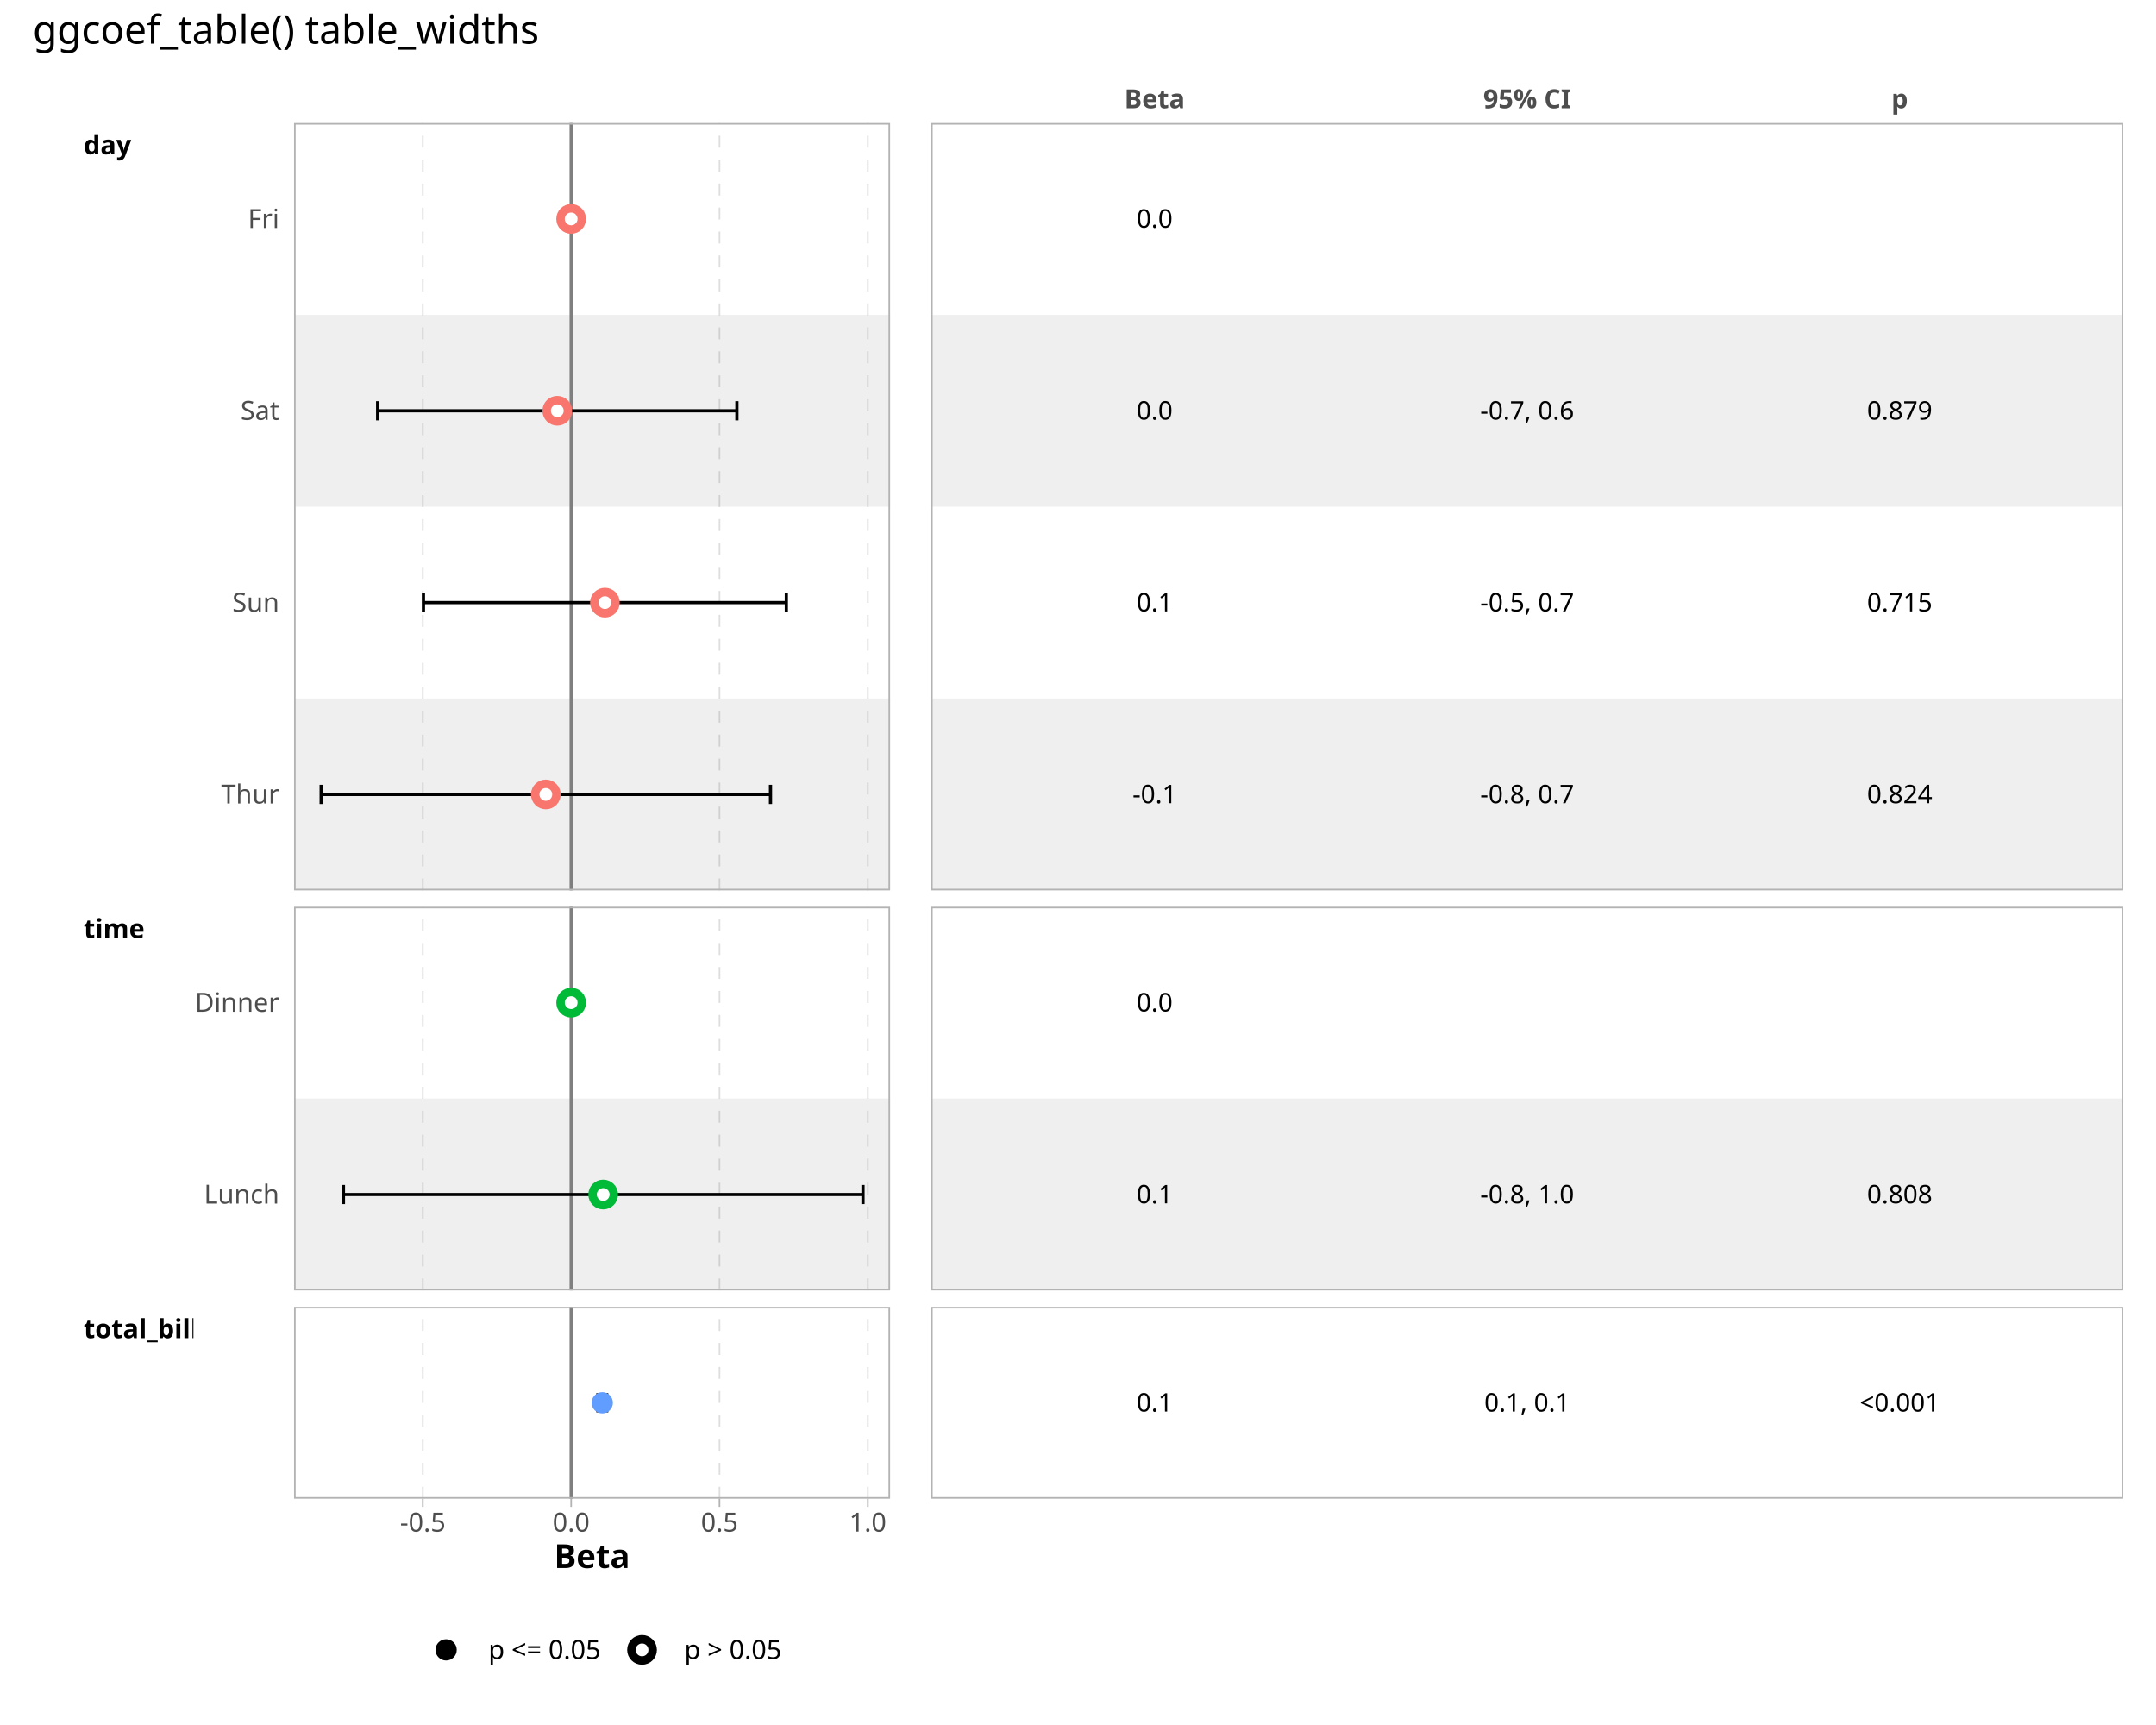
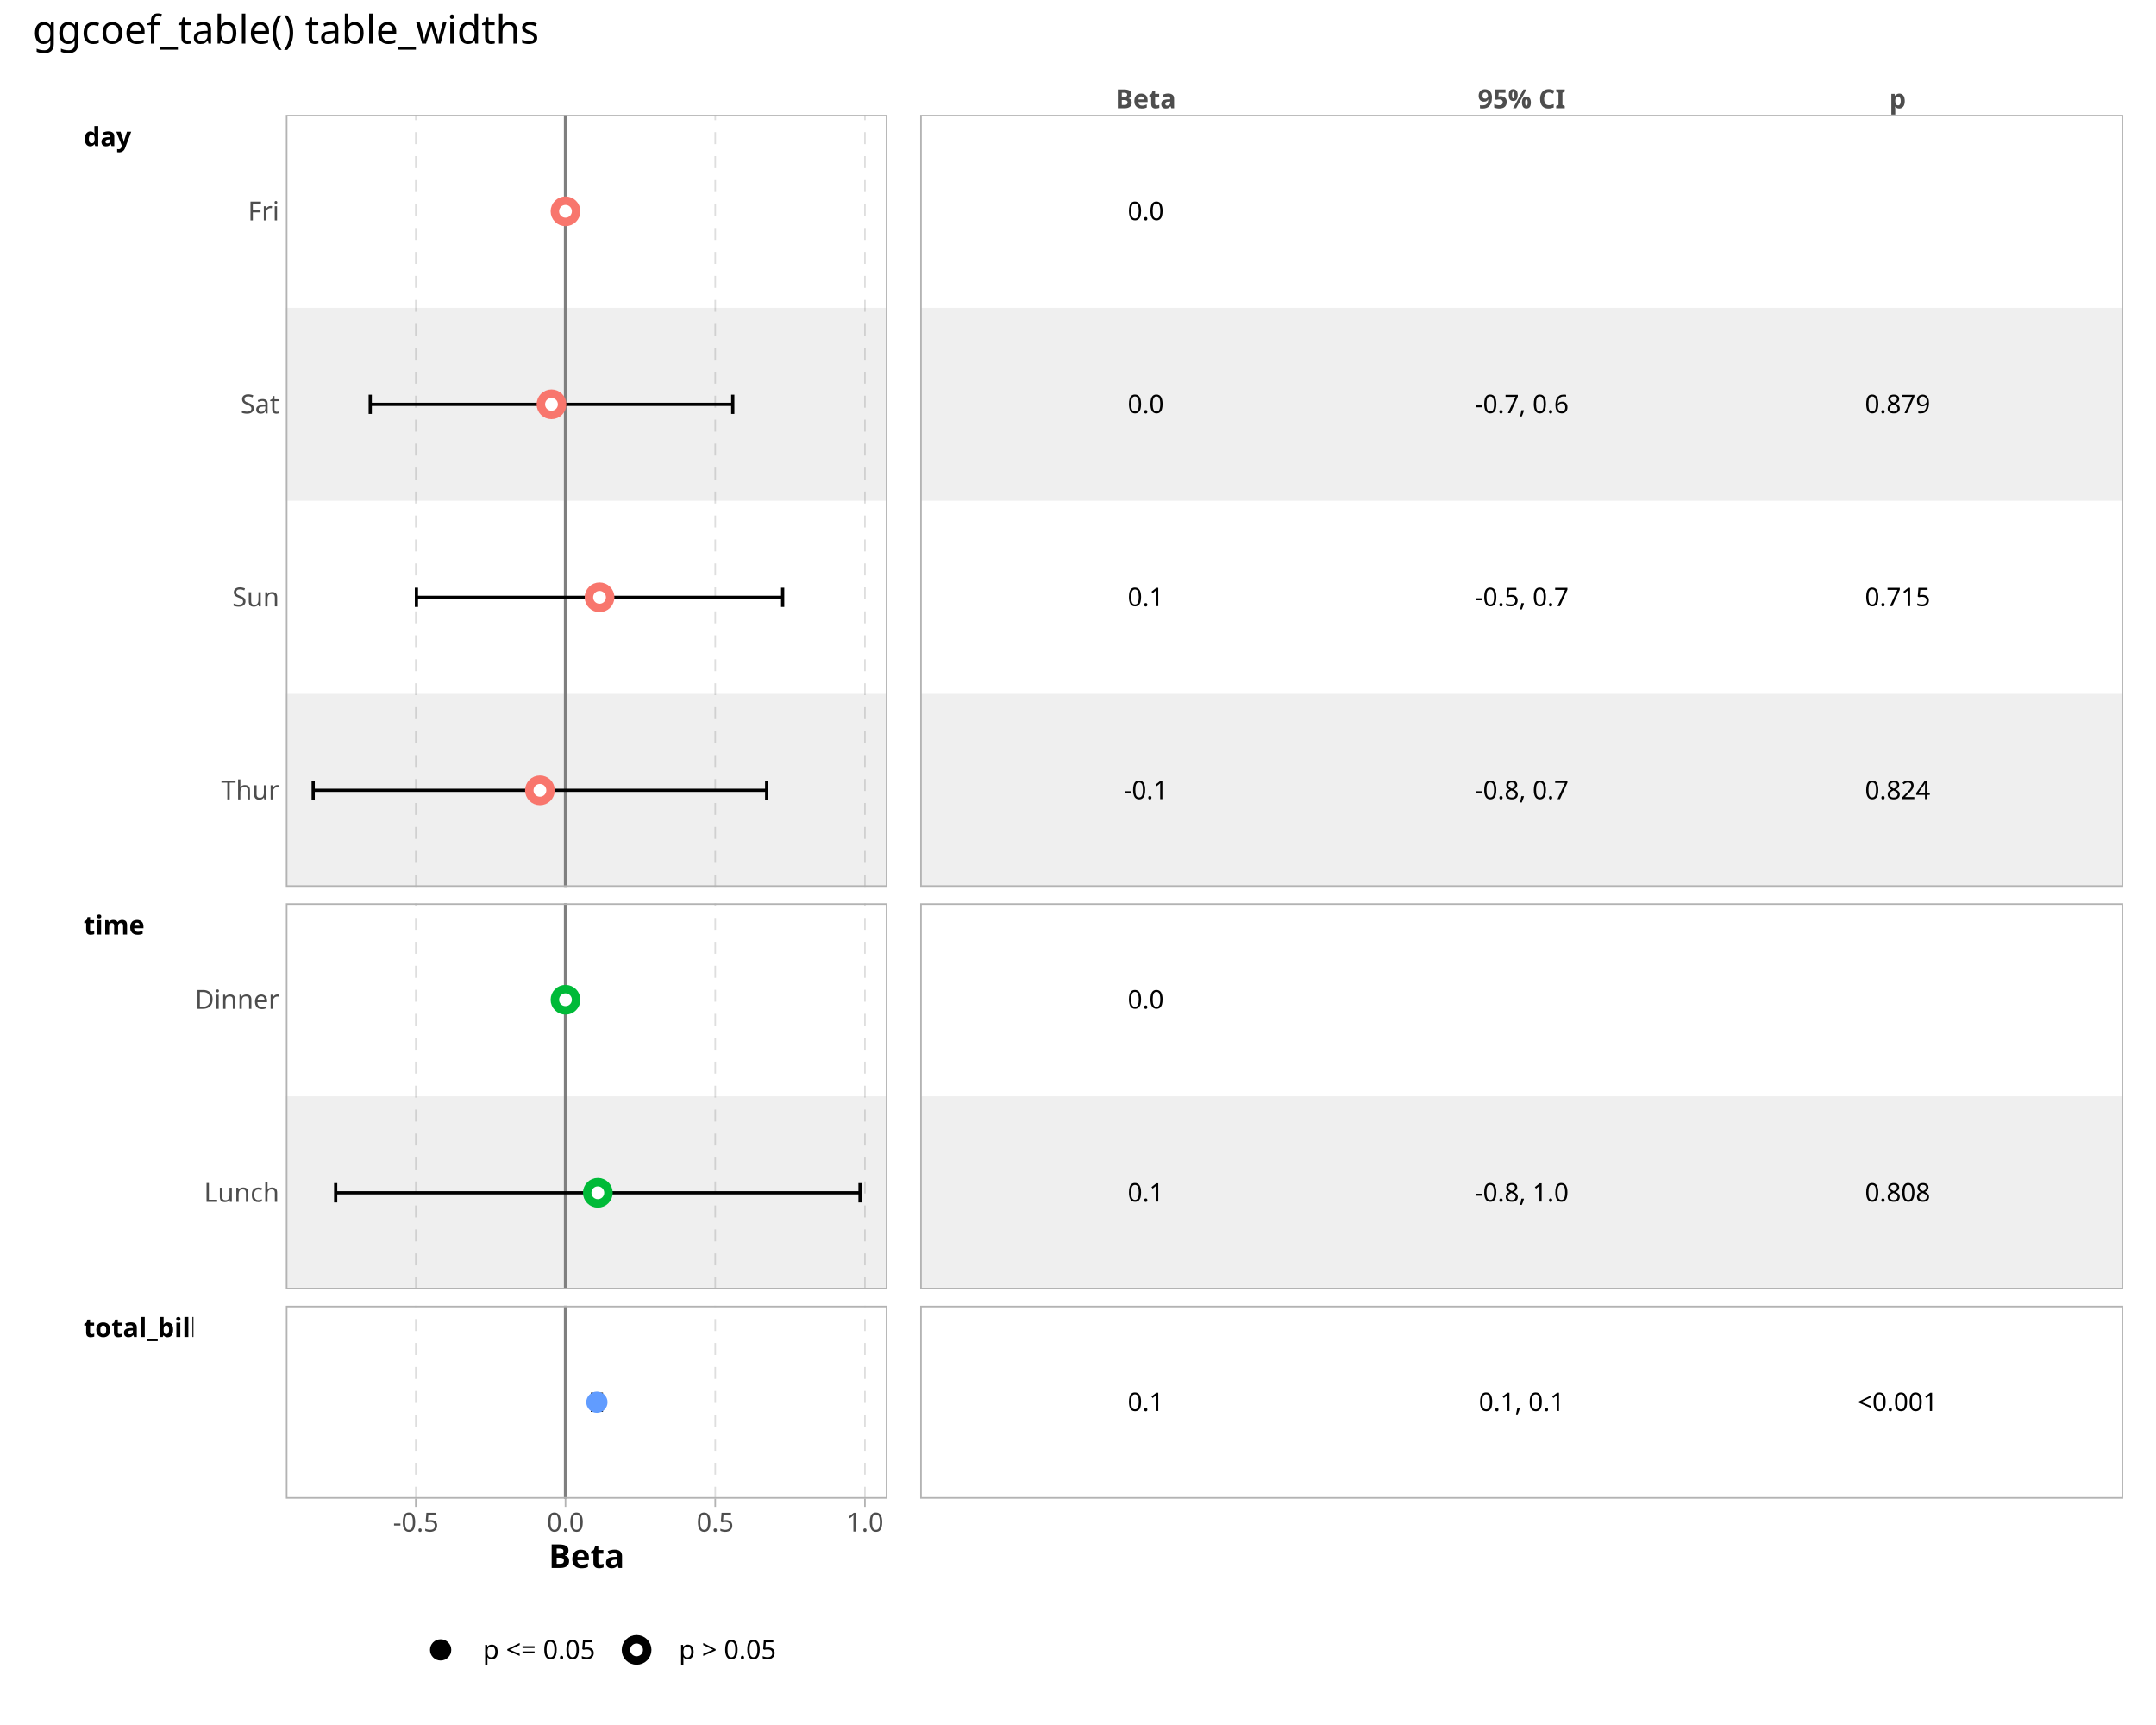
<svg xmlns="http://www.w3.org/2000/svg" class="svglite" data-engine-version="2.0" width="720.00pt" height="576.00pt" viewBox="0 0 720.00 576.00">
  <defs>
    <style type="text/css">
    .svglite line, .svglite polyline, .svglite polygon, .svglite path, .svglite rect, .svglite circle {
      fill: none;
      stroke: #000000;
      stroke-linecap: round;
      stroke-linejoin: round;
      stroke-miterlimit: 10.00;
    }
  </style>
  </defs>
  <rect width="100%" height="100%" style="stroke: none; fill: #FFFFFF;" />
  <defs>
    <clipPath id="cpMC4wMHw3MjAuMDB8MC4wMHw1NzYuMDA=">
      <rect x="0.00" y="0.00" width="720.00" height="576.00" />
    </clipPath>
  </defs>
  <g clip-path="url(#cpMC4wMHw3MjAuMDB8MC4wMHw1NzYuMDA=)">
    <rect x="0" y="0.00" width="720.00" height="576.00" style="stroke-width: 1.07; stroke: #FFFFFF; fill: #FFFFFF;" />
  </g>
  <defs>
-     <clipPath id="cpOTguMjB8NzA5LjA0fDQxLjA4fDUwMC40NA==">
-       <rect x="98.20" y="41.08" width="610.84" height="459.36" />
-     </clipPath>
-   </defs>
-   <g clip-path="url(#cpOTguMjB8NzA5LjA0fDQxLjA4fDUwMC40NA==)">
- </g>
-   <g clip-path="url(#cpMC4wMHw3MjAuMDB8MC4wMHw1NzYuMDA=)">
- </g>
-   <defs>
-     <clipPath id="cpNS40OHwzMDIuNzN8MjIuNzh8NTcwLjUy">
-       <rect x="5.48" y="22.78" width="297.25" height="547.74" />
-     </clipPath>
-   </defs>
-   <g clip-path="url(#cpNS40OHwzMDIuNzN8MjIuNzh8NTcwLjUy)">
-     <rect x="5.48" y="22.78" width="297.25" height="547.74" style="stroke-width: 1.07; stroke: #FFFFFF; fill: #FFFFFF;" />
-   </g>
-   <g clip-path="url(#cpMC4wMHw3MjAuMDB8MC4wMHw1NzYuMDA=)">
- </g>
-   <defs>
-     <clipPath id="cpMzAyLjczfDcxNC41MnwyMi43OHw1NzAuNTI=">
-       <rect x="302.73" y="22.78" width="411.80" height="547.74" />
-     </clipPath>
-   </defs>
-   <g clip-path="url(#cpMzAyLjczfDcxNC41MnwyMi43OHw1NzAuNTI=)">
-     <rect x="302.73" y="22.78" width="411.80" height="547.74" style="stroke-width: 1.07; stroke: #FFFFFF; fill: #FFFFFF;" />
-   </g>
-   <g clip-path="url(#cpMC4wMHw3MjAuMDB8MC4wMHw1NzYuMDA=)">
- </g>
-   <defs>
-     <clipPath id="cpOTguMjB8Mjk3LjI1fDQxLjA4fDI5Ny4zMQ==">
-       <rect x="98.20" y="41.08" width="199.05" height="256.23" />
-     </clipPath>
-   </defs>
-   <g clip-path="url(#cpOTguMjB8Mjk3LjI1fDQxLjA4fDI5Ny4zMQ==)">
-     <rect x="98.20" y="41.08" width="199.05" height="256.23" style="stroke-width: 1.07; stroke: none; fill: #FFFFFF;" />
-     <polyline points="141.20,297.31 141.20,41.08 " style="stroke-width: 0.53; stroke: #DEDEDE; stroke-dasharray: 4.00,4.00; stroke-linecap: butt;" />
-     <polyline points="190.74,297.31 190.74,41.08 " style="stroke-width: 0.53; stroke: #DEDEDE; stroke-dasharray: 4.00,4.00; stroke-linecap: butt;" />
-     <polyline points="240.28,297.31 240.28,41.08 " style="stroke-width: 0.53; stroke: #DEDEDE; stroke-dasharray: 4.00,4.00; stroke-linecap: butt;" />
-     <polyline points="289.82,297.31 289.82,41.08 " style="stroke-width: 0.53; stroke: #DEDEDE; stroke-dasharray: 4.00,4.00; stroke-linecap: butt;" />
-     <rect x="98.20" y="233.25" width="199.05" height="64.06" style="stroke-width: 1.07; stroke: none; stroke-linecap: butt; stroke-linejoin: miter; fill: #111111; fill-opacity: 0.067;" />
-     <rect x="98.20" y="169.19" width="199.05" height="64.06" style="stroke-width: 1.07; stroke: none; stroke-linecap: butt; stroke-linejoin: miter;" />
-     <rect x="98.20" y="105.13" width="199.05" height="64.06" style="stroke-width: 1.07; stroke: none; stroke-linecap: butt; stroke-linejoin: miter; fill: #111111; fill-opacity: 0.067;" />
-     <rect x="98.20" y="41.08" width="199.05" height="64.06" style="stroke-width: 1.07; stroke: none; stroke-linecap: butt; stroke-linejoin: miter;" />
-     <line x1="190.74" y1="297.31" x2="190.74" y2="41.08" style="stroke-width: 1.07; stroke: #7F7F7F; stroke-linecap: butt;" />
-     <polyline points="246.09,140.37 246.09,133.96 " style="stroke-width: 1.07; stroke-linecap: butt;" />
-     <polyline points="246.09,137.16 126.12,137.16 " style="stroke-width: 1.07; stroke-linecap: butt;" />
-     <polyline points="126.12,140.37 126.12,133.96 " style="stroke-width: 1.07; stroke-linecap: butt;" />
-     <polyline points="262.60,204.42 262.60,198.02 " style="stroke-width: 1.07; stroke-linecap: butt;" />
-     <polyline points="262.60,201.22 141.41,201.22 " style="stroke-width: 1.07; stroke-linecap: butt;" />
-     <polyline points="141.41,204.42 141.41,198.02 " style="stroke-width: 1.07; stroke-linecap: butt;" />
-     <polyline points="257.31,268.48 257.31,262.07 " style="stroke-width: 1.07; stroke-linecap: butt;" />
-     <polyline points="257.31,265.28 107.25,265.28 " style="stroke-width: 1.07; stroke-linecap: butt;" />
-     <polyline points="107.25,268.48 107.25,262.07 " style="stroke-width: 1.07; stroke-linecap: butt;" />
-     <circle cx="190.74" cy="73.11" r="3.55" style="stroke-width: 2.83; stroke: #F8766D; fill: #FFFFFF;" />
-     <circle cx="186.11" cy="137.16" r="3.55" style="stroke-width: 2.83; stroke: #F8766D; fill: #FFFFFF;" />
-     <circle cx="202.01" cy="201.22" r="3.55" style="stroke-width: 2.83; stroke: #F8766D; fill: #FFFFFF;" />
-     <circle cx="182.28" cy="265.28" r="3.55" style="stroke-width: 2.83; stroke: #F8766D; fill: #FFFFFF;" />
-     <rect x="98.20" y="41.08" width="199.05" height="256.23" style="stroke-width: 1.07; stroke: #B3B3B3;" />
-   </g>
-   <g clip-path="url(#cpMC4wMHw3MjAuMDB8MC4wMHw1NzYuMDA=)">
- </g>
-   <defs>
-     <clipPath id="cpOTguMjB8Mjk3LjI1fDMwMi43OHw0MzAuOTA=">
-       <rect x="98.20" y="302.78" width="199.05" height="128.11" />
-     </clipPath>
-   </defs>
-   <g clip-path="url(#cpOTguMjB8Mjk3LjI1fDMwMi43OHw0MzAuOTA=)">
-     <rect x="98.20" y="302.78" width="199.05" height="128.11" style="stroke-width: 1.07; stroke: none; fill: #FFFFFF;" />
-     <polyline points="141.20,430.90 141.20,302.78 " style="stroke-width: 0.53; stroke: #DEDEDE; stroke-dasharray: 4.00,4.00; stroke-linecap: butt;" />
-     <polyline points="190.74,430.90 190.74,302.78 " style="stroke-width: 0.53; stroke: #DEDEDE; stroke-dasharray: 4.00,4.00; stroke-linecap: butt;" />
-     <polyline points="240.28,430.90 240.28,302.78 " style="stroke-width: 0.53; stroke: #DEDEDE; stroke-dasharray: 4.00,4.00; stroke-linecap: butt;" />
-     <polyline points="289.82,430.90 289.82,302.78 " style="stroke-width: 0.53; stroke: #DEDEDE; stroke-dasharray: 4.00,4.00; stroke-linecap: butt;" />
-     <rect x="98.20" y="366.84" width="199.05" height="64.06" style="stroke-width: 1.07; stroke: none; stroke-linecap: butt; stroke-linejoin: miter; fill: #111111; fill-opacity: 0.067;" />
-     <rect x="98.20" y="302.78" width="199.05" height="64.06" style="stroke-width: 1.07; stroke: none; stroke-linecap: butt; stroke-linejoin: miter;" />
-     <line x1="190.74" y1="430.90" x2="190.74" y2="302.78" style="stroke-width: 1.07; stroke: #7F7F7F; stroke-linecap: butt;" />
-     <polyline points="288.20,402.07 288.20,395.67 " style="stroke-width: 1.07; stroke-linecap: butt;" />
-     <polyline points="288.20,398.87 114.69,398.87 " style="stroke-width: 1.07; stroke-linecap: butt;" />
-     <polyline points="114.69,402.07 114.69,395.67 " style="stroke-width: 1.07; stroke-linecap: butt;" />
-     <circle cx="190.74" cy="334.81" r="3.55" style="stroke-width: 2.83; stroke: #00BA38; fill: #FFFFFF;" />
-     <circle cx="201.44" cy="398.87" r="3.55" style="stroke-width: 2.83; stroke: #00BA38; fill: #FFFFFF;" />
-     <rect x="98.20" y="302.78" width="199.05" height="128.11" style="stroke-width: 1.07; stroke: #B3B3B3;" />
-   </g>
-   <g clip-path="url(#cpMC4wMHw3MjAuMDB8MC4wMHw1NzYuMDA=)">
- </g>
-   <defs>
-     <clipPath id="cpOTguMjB8Mjk3LjI1fDQzNi4zOHw1MDAuNDQ=">
-       <rect x="98.20" y="436.38" width="199.05" height="64.06" />
-     </clipPath>
-   </defs>
-   <g clip-path="url(#cpOTguMjB8Mjk3LjI1fDQzNi4zOHw1MDAuNDQ=)">
-     <rect x="98.20" y="436.38" width="199.05" height="64.06" style="stroke-width: 1.07; stroke: none; fill: #FFFFFF;" />
-     <polyline points="141.20,500.44 141.20,436.38 " style="stroke-width: 0.53; stroke: #DEDEDE; stroke-dasharray: 4.00,4.00; stroke-linecap: butt;" />
-     <polyline points="190.74,500.44 190.74,436.38 " style="stroke-width: 0.53; stroke: #DEDEDE; stroke-dasharray: 4.00,4.00; stroke-linecap: butt;" />
-     <polyline points="240.28,500.44 240.28,436.38 " style="stroke-width: 0.53; stroke: #DEDEDE; stroke-dasharray: 4.00,4.00; stroke-linecap: butt;" />
-     <polyline points="289.82,500.44 289.82,436.38 " style="stroke-width: 0.53; stroke: #DEDEDE; stroke-dasharray: 4.00,4.00; stroke-linecap: butt;" />
-     <rect x="98.20" y="436.38" width="199.05" height="64.06" style="stroke-width: 1.07; stroke: none; stroke-linecap: butt; stroke-linejoin: miter;" />
-     <line x1="190.74" y1="500.44" x2="190.74" y2="436.38" style="stroke-width: 1.07; stroke: #7F7F7F; stroke-linecap: butt;" />
-     <polyline points="202.61,471.61 202.61,465.20 " style="stroke-width: 1.07; stroke-linecap: butt;" />
-     <polyline points="202.61,468.41 199.65,468.41 " style="stroke-width: 1.07; stroke-linecap: butt;" />
-     <polyline points="199.65,471.61 199.65,465.20 " style="stroke-width: 1.07; stroke-linecap: butt;" />
-     <circle cx="201.13" cy="468.41" r="3.55" style="stroke-width: 2.83; stroke: none; fill: #619CFF;" />
-     <rect x="98.20" y="436.38" width="199.05" height="64.06" style="stroke-width: 1.07; stroke: #B3B3B3;" />
-   </g>
-   <g clip-path="url(#cpMC4wMHw3MjAuMDB8MC4wMHw1NzYuMDA=)">
- </g>
-   <defs>
-     <clipPath id="cpMjMuNTV8NjQuNjB8NDEuMDh8Mjk3LjMx">
-       <rect x="23.55" y="41.08" width="41.05" height="256.23" />
-     </clipPath>
-   </defs>
-   <g clip-path="url(#cpMjMuNTV8NjQuNjB8NDEuMDh8Mjk3LjMx)">
-     <text x="27.94" y="51.52" style="font-size: 8.80px; font-weight: bold; font-family: sans;" textLength="14.19px" lengthAdjust="spacingAndGlyphs">day</text>
-   </g>
-   <g clip-path="url(#cpMC4wMHw3MjAuMDB8MC4wMHw1NzYuMDA=)">
- </g>
-   <defs>
-     <clipPath id="cpMjMuNTV8NjQuNjB8MzAyLjc4fDQzMC45MA==">
-       <rect x="23.55" y="302.78" width="41.05" height="128.11" />
-     </clipPath>
-   </defs>
-   <g clip-path="url(#cpMjMuNTV8NjQuNjB8MzAyLjc4fDQzMC45MA==)">
-     <text x="27.94" y="313.22" style="font-size: 8.80px; font-weight: bold; font-family: sans;" textLength="16.63px" lengthAdjust="spacingAndGlyphs">time</text>
-   </g>
-   <g clip-path="url(#cpMC4wMHw3MjAuMDB8MC4wMHw1NzYuMDA=)">
- </g>
-   <defs>
-     <clipPath id="cpMjMuNTV8NjQuNjB8NDM2LjM4fDUwMC40NA==">
-       <rect x="23.55" y="436.38" width="41.05" height="64.06" />
-     </clipPath>
-   </defs>
-   <g clip-path="url(#cpMjMuNTV8NjQuNjB8NDM2LjM4fDUwMC40NA==)">
-     <text x="27.94" y="446.82" style="font-size: 8.80px; font-weight: bold; font-family: sans;" textLength="32.28px" lengthAdjust="spacingAndGlyphs">total_bill</text>
-   </g>
-   <g clip-path="url(#cpMC4wMHw3MjAuMDB8MC4wMHw1NzYuMDA=)">
-     <polyline points="141.20,503.17 141.20,500.44 " style="stroke-width: 0.53; stroke: #B3B3B3; stroke-linecap: butt;" />
-     <polyline points="190.74,503.17 190.74,500.44 " style="stroke-width: 0.53; stroke: #B3B3B3; stroke-linecap: butt;" />
-     <polyline points="240.28,503.17 240.28,500.44 " style="stroke-width: 0.53; stroke: #B3B3B3; stroke-linecap: butt;" />
-     <polyline points="289.82,503.17 289.82,500.44 " style="stroke-width: 0.53; stroke: #B3B3B3; stroke-linecap: butt;" />
-     <text x="141.20" y="511.42" text-anchor="middle" style="font-size: 8.80px; fill: #4D4D4D; font-family: sans;" textLength="15.16px" lengthAdjust="spacingAndGlyphs">-0.5</text>
-     <text x="190.74" y="511.42" text-anchor="middle" style="font-size: 8.80px; fill: #4D4D4D; font-family: sans;" textLength="12.23px" lengthAdjust="spacingAndGlyphs">0.0</text>
-     <text x="240.28" y="511.42" text-anchor="middle" style="font-size: 8.80px; fill: #4D4D4D; font-family: sans;" textLength="12.23px" lengthAdjust="spacingAndGlyphs">0.5</text>
-     <text x="289.82" y="511.42" text-anchor="middle" style="font-size: 8.80px; fill: #4D4D4D; font-family: sans;" textLength="12.23px" lengthAdjust="spacingAndGlyphs">1.0</text>
-     <text x="93.27" y="268.30" text-anchor="end" style="font-size: 8.80px; fill: #4D4D4D; font-family: sans;" textLength="18.09px" lengthAdjust="spacingAndGlyphs">Thur</text>
-     <text x="93.27" y="204.25" text-anchor="end" style="font-size: 8.80px; fill: #4D4D4D; font-family: sans;" textLength="15.66px" lengthAdjust="spacingAndGlyphs">Sun</text>
-     <text x="93.27" y="140.19" text-anchor="end" style="font-size: 8.80px; fill: #4D4D4D; font-family: sans;" textLength="13.21px" lengthAdjust="spacingAndGlyphs">Sat</text>
-     <text x="93.27" y="76.13" text-anchor="end" style="font-size: 8.80px; fill: #4D4D4D; font-family: sans;" textLength="10.26px" lengthAdjust="spacingAndGlyphs">Fri</text>
-     <text x="93.27" y="401.90" text-anchor="end" style="font-size: 8.80px; fill: #4D4D4D; font-family: sans;" textLength="23.98px" lengthAdjust="spacingAndGlyphs">Lunch</text>
-     <text x="93.27" y="337.84" text-anchor="end" style="font-size: 8.80px; fill: #4D4D4D; font-family: sans;" textLength="25.92px" lengthAdjust="spacingAndGlyphs">Dinner</text>
-     <text x="197.72" y="523.56" text-anchor="middle" style="font-size: 11.00px; font-weight: bold; font-family: sans;" textLength="22.63px" lengthAdjust="spacingAndGlyphs">Beta</text>
-     <rect x="129.38" y="536.80" width="136.69" height="28.24" style="stroke-width: 1.07; stroke: none; fill: #FFFFFF;" />
-     <rect x="140.34" y="542.28" width="17.28" height="17.28" style="stroke-width: 1.07; stroke: none; fill: #FFFFFF;" />
-     <circle cx="148.98" cy="550.92" r="3.55" style="stroke-width: 2.83; stroke: none; fill: #000000;" />
-     <rect x="205.77" y="542.28" width="17.28" height="17.28" style="stroke-width: 1.07; stroke: none; fill: #FFFFFF;" />
-     <circle cx="214.41" cy="550.92" r="3.55" style="stroke-width: 2.83; fill: #FFFFFF;" />
-     <text x="163.10" y="553.95" style="font-size: 8.80px; font-family: sans;" textLength="37.20px" lengthAdjust="spacingAndGlyphs">p &lt;= 0.05</text>
-     <text x="228.53" y="553.95" style="font-size: 8.80px; font-family: sans;" textLength="32.05px" lengthAdjust="spacingAndGlyphs">p &gt; 0.05</text>
-   </g>
-   <defs>
-     <clipPath id="cpMzEwLjk0fDcwOS4wNHw0MS4wOHwyOTcuMzE=">
-       <rect x="310.94" y="41.08" width="398.10" height="256.23" />
-     </clipPath>
-   </defs>
-   <g clip-path="url(#cpMzEwLjk0fDcwOS4wNHw0MS4wOHwyOTcuMzE=)">
-     <rect x="310.94" y="41.08" width="398.10" height="256.23" style="stroke-width: 1.07; stroke: none; fill: #FFFFFF;" />
-     <text x="385.59" y="76.04" text-anchor="middle" style="font-size: 8.54px; font-family: sans;" textLength="11.87px" lengthAdjust="spacingAndGlyphs">0.0</text>
-     <text x="509.99" y="76.04" text-anchor="middle" style="font-size: 8.54px; font-family: sans;" textLength="2.37px" lengthAdjust="spacingAndGlyphs"> </text>
-     <text x="385.59" y="140.10" text-anchor="middle" style="font-size: 8.54px; font-family: sans;" textLength="11.87px" lengthAdjust="spacingAndGlyphs">0.0</text>
-     <text x="509.99" y="140.10" text-anchor="middle" style="font-size: 8.54px; font-family: sans;" textLength="31.32px" lengthAdjust="spacingAndGlyphs">-0.7, 0.6</text>
-     <text x="634.40" y="140.10" text-anchor="middle" style="font-size: 8.54px; font-family: sans;" textLength="21.36px" lengthAdjust="spacingAndGlyphs">0.879</text>
-     <text x="385.59" y="204.16" text-anchor="middle" style="font-size: 8.54px; font-family: sans;" textLength="11.87px" lengthAdjust="spacingAndGlyphs">0.1</text>
-     <text x="509.99" y="204.16" text-anchor="middle" style="font-size: 8.54px; font-family: sans;" textLength="31.32px" lengthAdjust="spacingAndGlyphs">-0.5, 0.7</text>
-     <text x="634.40" y="204.16" text-anchor="middle" style="font-size: 8.54px; font-family: sans;" textLength="21.36px" lengthAdjust="spacingAndGlyphs">0.715</text>
-     <text x="385.59" y="268.21" text-anchor="middle" style="font-size: 8.54px; font-family: sans;" textLength="14.71px" lengthAdjust="spacingAndGlyphs">-0.1</text>
-     <text x="509.99" y="268.21" text-anchor="middle" style="font-size: 8.54px; font-family: sans;" textLength="31.32px" lengthAdjust="spacingAndGlyphs">-0.8, 0.7</text>
-     <text x="634.40" y="268.21" text-anchor="middle" style="font-size: 8.54px; font-family: sans;" textLength="21.36px" lengthAdjust="spacingAndGlyphs">0.824</text>
-     <rect x="310.94" y="233.25" width="398.10" height="64.06" style="stroke-width: 1.07; stroke: none; stroke-linecap: butt; stroke-linejoin: miter; fill: #111111; fill-opacity: 0.067;" />
-     <rect x="310.94" y="169.19" width="398.10" height="64.06" style="stroke-width: 1.07; stroke: none; stroke-linecap: butt; stroke-linejoin: miter;" />
-     <rect x="310.94" y="105.13" width="398.10" height="64.06" style="stroke-width: 1.07; stroke: none; stroke-linecap: butt; stroke-linejoin: miter; fill: #111111; fill-opacity: 0.067;" />
-     <rect x="310.94" y="41.08" width="398.10" height="64.06" style="stroke-width: 1.07; stroke: none; stroke-linecap: butt; stroke-linejoin: miter;" />
-     <rect x="310.94" y="41.08" width="398.10" height="256.23" style="stroke-width: 1.07; stroke: #B3B3B3;" />
-   </g>
-   <g clip-path="url(#cpMC4wMHw3MjAuMDB8MC4wMHw1NzYuMDA=)">
- </g>
-   <defs>
-     <clipPath id="cpMzEwLjk0fDcwOS4wNHwzMDIuNzh8NDMwLjkw">
-       <rect x="310.94" y="302.78" width="398.10" height="128.11" />
-     </clipPath>
-   </defs>
-   <g clip-path="url(#cpMzEwLjk0fDcwOS4wNHwzMDIuNzh8NDMwLjkw)">
-     <rect x="310.94" y="302.78" width="398.10" height="128.11" style="stroke-width: 1.07; stroke: none; fill: #FFFFFF;" />
-     <text x="385.59" y="337.75" text-anchor="middle" style="font-size: 8.54px; font-family: sans;" textLength="11.87px" lengthAdjust="spacingAndGlyphs">0.0</text>
-     <text x="509.99" y="337.75" text-anchor="middle" style="font-size: 8.54px; font-family: sans;" textLength="2.37px" lengthAdjust="spacingAndGlyphs"> </text>
-     <text x="385.59" y="401.81" text-anchor="middle" style="font-size: 8.54px; font-family: sans;" textLength="11.87px" lengthAdjust="spacingAndGlyphs">0.1</text>
-     <text x="509.99" y="401.81" text-anchor="middle" style="font-size: 8.54px; font-family: sans;" textLength="31.32px" lengthAdjust="spacingAndGlyphs">-0.8, 1.0</text>
-     <text x="634.40" y="401.81" text-anchor="middle" style="font-size: 8.54px; font-family: sans;" textLength="21.36px" lengthAdjust="spacingAndGlyphs">0.808</text>
-     <rect x="310.94" y="366.84" width="398.10" height="64.06" style="stroke-width: 1.07; stroke: none; stroke-linecap: butt; stroke-linejoin: miter; fill: #111111; fill-opacity: 0.067;" />
-     <rect x="310.94" y="302.78" width="398.10" height="64.06" style="stroke-width: 1.07; stroke: none; stroke-linecap: butt; stroke-linejoin: miter;" />
-     <rect x="310.94" y="302.78" width="398.10" height="128.11" style="stroke-width: 1.07; stroke: #B3B3B3;" />
-   </g>
-   <g clip-path="url(#cpMC4wMHw3MjAuMDB8MC4wMHw1NzYuMDA=)">
- </g>
-   <defs>
-     <clipPath id="cpMzEwLjk0fDcwOS4wNHw0MzYuMzh8NTAwLjQ0">
-       <rect x="310.94" y="436.38" width="398.10" height="64.06" />
-     </clipPath>
-   </defs>
-   <g clip-path="url(#cpMzEwLjk0fDcwOS4wNHw0MzYuMzh8NTAwLjQ0)">
-     <rect x="310.94" y="436.38" width="398.10" height="64.06" style="stroke-width: 1.07; stroke: none; fill: #FFFFFF;" />
-     <text x="385.59" y="471.34" text-anchor="middle" style="font-size: 8.54px; font-family: sans;" textLength="11.87px" lengthAdjust="spacingAndGlyphs">0.1</text>
-     <text x="509.99" y="471.34" text-anchor="middle" style="font-size: 8.54px; font-family: sans;" textLength="28.48px" lengthAdjust="spacingAndGlyphs">0.1, 0.1</text>
-     <text x="634.40" y="471.34" text-anchor="middle" style="font-size: 8.54px; font-family: sans;" textLength="26.35px" lengthAdjust="spacingAndGlyphs">&lt;0.001</text>
-     <rect x="310.94" y="436.38" width="398.10" height="64.06" style="stroke-width: 1.07; stroke: none; stroke-linecap: butt; stroke-linejoin: miter;" />
-     <rect x="310.94" y="436.38" width="398.10" height="64.06" style="stroke-width: 1.07; stroke: #B3B3B3;" />
-   </g>
-   <g clip-path="url(#cpMC4wMHw3MjAuMDB8MC4wMHw1NzYuMDA=)">
- </g>
-   <defs>
-     <clipPath id="cpMzEwLjk0fDMxMC45NHw0MS4wOHwyOTcuMzE=">
-       <rect x="310.94" y="41.08" width="0.00" height="256.23" />
-     </clipPath>
-   </defs>
-   <g clip-path="url(#cpMzEwLjk0fDMxMC45NHw0MS4wOHwyOTcuMzE=)">
- </g>
-   <g clip-path="url(#cpMC4wMHw3MjAuMDB8MC4wMHw1NzYuMDA=)">
- </g>
-   <defs>
-     <clipPath id="cpMzEwLjk0fDMxMC45NHwzMDIuNzh8NDMwLjkw">
-       <rect x="310.94" y="302.78" width="0.00" height="128.11" />
-     </clipPath>
-   </defs>
-   <g clip-path="url(#cpMzEwLjk0fDMxMC45NHwzMDIuNzh8NDMwLjkw)">
- </g>
-   <g clip-path="url(#cpMC4wMHw3MjAuMDB8MC4wMHw1NzYuMDA=)">
- </g>
-   <defs>
-     <clipPath id="cpMzEwLjk0fDMxMC45NHw0MzYuMzh8NTAwLjQ0">
-       <rect x="310.94" y="436.38" width="0.00" height="64.06" />
-     </clipPath>
-   </defs>
-   <g clip-path="url(#cpMzEwLjk0fDMxMC45NHw0MzYuMzh8NTAwLjQ0)">
- </g>
-   <g clip-path="url(#cpMC4wMHw3MjAuMDB8MC4wMHw1NzYuMDA=)">
-     <text x="385.59" y="36.15" text-anchor="middle" style="font-size: 8.80px; font-weight: bold; fill: #4D4D4D; font-family: sans;" textLength="18.11px" lengthAdjust="spacingAndGlyphs">Beta</text>
-     <text x="509.99" y="36.15" text-anchor="middle" style="font-size: 8.80px; font-weight: bold; fill: #4D4D4D; font-family: sans;" textLength="28.86px" lengthAdjust="spacingAndGlyphs">95% CI</text>
-     <text x="634.40" y="36.15" text-anchor="middle" style="font-size: 8.80px; font-weight: bold; fill: #4D4D4D; font-family: sans;" textLength="4.89px" lengthAdjust="spacingAndGlyphs">p</text>
+     <clipPath id="cpOTUuNDZ8NzA5LjA0fDM4LjM0fDUwMC40NA==">
+       <rect x="95.46" y="38.34" width="613.58" height="462.10" />
+     </clipPath>
+   </defs>
+   <g clip-path="url(#cpOTUuNDZ8NzA5LjA0fDM4LjM0fDUwMC40NA==)">
+ </g>
+   <g clip-path="url(#cpMC4wMHw3MjAuMDB8MC4wMHw1NzYuMDA=)">
+ </g>
+   <defs>
+     <clipPath id="cpNS40OHwzMDEuODF8MjIuNzh8NTcwLjUy">
+       <rect x="5.48" y="22.78" width="296.33" height="547.74" />
+     </clipPath>
+   </defs>
+   <g clip-path="url(#cpNS40OHwzMDEuODF8MjIuNzh8NTcwLjUy)">
+     <rect x="5.48" y="22.78" width="296.33" height="547.74" style="stroke-width: 1.07; stroke: #FFFFFF; fill: #FFFFFF;" />
+   </g>
+   <g clip-path="url(#cpMC4wMHw3MjAuMDB8MC4wMHw1NzYuMDA=)">
+ </g>
+   <defs>
+     <clipPath id="cpMzAxLjgxfDcxNC41MnwyMi43OHw1NzAuNTI=">
+       <rect x="301.81" y="22.78" width="412.71" height="547.74" />
+     </clipPath>
+   </defs>
+   <g clip-path="url(#cpMzAxLjgxfDcxNC41MnwyMi43OHw1NzAuNTI=)">
+     <rect x="301.81" y="22.78" width="412.71" height="547.74" style="stroke-width: 1.07; stroke: #FFFFFF; fill: #FFFFFF;" />
+   </g>
+   <g clip-path="url(#cpMC4wMHw3MjAuMDB8MC4wMHw1NzYuMDA=)">
+ </g>
+   <defs>
+     <clipPath id="cpOTUuNDZ8Mjk2LjMzfDM4LjM0fDI5Ni4xMw==">
+       <rect x="95.46" y="38.34" width="200.87" height="257.79" />
+     </clipPath>
+   </defs>
+   <g clip-path="url(#cpOTUuNDZ8Mjk2LjMzfDM4LjM0fDI5Ni4xMw==)">
+     <rect x="95.46" y="38.34" width="200.87" height="257.79" style="stroke-width: 1.07; stroke: none; fill: #FFFFFF;" />
+     <polyline points="138.86,296.13 138.86,38.34 " style="stroke-width: 0.53; stroke: #DEDEDE; stroke-dasharray: 4.00,4.00; stroke-linecap: butt;" />
+     <polyline points="188.85,296.13 188.85,38.34 " style="stroke-width: 0.53; stroke: #DEDEDE; stroke-dasharray: 4.00,4.00; stroke-linecap: butt;" />
+     <polyline points="238.85,296.13 238.85,38.34 " style="stroke-width: 0.53; stroke: #DEDEDE; stroke-dasharray: 4.00,4.00; stroke-linecap: butt;" />
+     <polyline points="288.84,296.13 288.84,38.34 " style="stroke-width: 0.53; stroke: #DEDEDE; stroke-dasharray: 4.00,4.00; stroke-linecap: butt;" />
+     <rect x="95.46" y="231.68" width="200.87" height="64.45" style="stroke-width: 1.07; stroke: none; stroke-linecap: butt; stroke-linejoin: miter; fill: #111111; fill-opacity: 0.067;" />
+     <rect x="95.46" y="167.23" width="200.87" height="64.45" style="stroke-width: 1.07; stroke: none; stroke-linecap: butt; stroke-linejoin: miter;" />
+     <rect x="95.46" y="102.79" width="200.87" height="64.45" style="stroke-width: 1.07; stroke: none; stroke-linecap: butt; stroke-linejoin: miter; fill: #111111; fill-opacity: 0.067;" />
+     <rect x="95.46" y="38.34" width="200.87" height="64.45" style="stroke-width: 1.07; stroke: none; stroke-linecap: butt; stroke-linejoin: miter;" />
+     <line x1="188.85" y1="296.13" x2="188.85" y2="38.34" style="stroke-width: 1.07; stroke: #7F7F7F; stroke-linecap: butt;" />
+     <polyline points="244.71,138.23 244.71,131.79 " style="stroke-width: 1.07; stroke-linecap: butt;" />
+     <polyline points="244.71,135.01 123.64,135.01 " style="stroke-width: 1.07; stroke-linecap: butt;" />
+     <polyline points="123.64,138.23 123.64,131.79 " style="stroke-width: 1.07; stroke-linecap: butt;" />
+     <polyline points="261.37,202.68 261.37,196.24 " style="stroke-width: 1.07; stroke-linecap: butt;" />
+     <polyline points="261.37,199.46 139.07,199.46 " style="stroke-width: 1.07; stroke-linecap: butt;" />
+     <polyline points="139.07,202.68 139.07,196.24 " style="stroke-width: 1.07; stroke-linecap: butt;" />
+     <polyline points="256.03,267.13 256.03,260.68 " style="stroke-width: 1.07; stroke-linecap: butt;" />
+     <polyline points="256.03,263.91 104.59,263.91 " style="stroke-width: 1.07; stroke-linecap: butt;" />
+     <polyline points="104.59,267.13 104.59,260.68 " style="stroke-width: 1.07; stroke-linecap: butt;" />
+     <circle cx="188.85" cy="70.56" r="3.55" style="stroke-width: 2.83; stroke: #F8766D; fill: #FFFFFF;" />
+     <circle cx="184.17" cy="135.01" r="3.55" style="stroke-width: 2.83; stroke: #F8766D; fill: #FFFFFF;" />
+     <circle cx="200.22" cy="199.46" r="3.55" style="stroke-width: 2.83; stroke: #F8766D; fill: #FFFFFF;" />
+     <circle cx="180.31" cy="263.91" r="3.55" style="stroke-width: 2.83; stroke: #F8766D; fill: #FFFFFF;" />
+     <rect x="95.46" y="38.34" width="200.87" height="257.79" style="stroke-width: 1.07; stroke: #B3B3B3;" />
+   </g>
+   <g clip-path="url(#cpMC4wMHw3MjAuMDB8MC4wMHw1NzYuMDA=)">
+ </g>
+   <defs>
+     <clipPath id="cpOTUuNDZ8Mjk2LjMzfDMwMS42MXw0MzAuNTE=">
+       <rect x="95.46" y="301.61" width="200.87" height="128.90" />
+     </clipPath>
+   </defs>
+   <g clip-path="url(#cpOTUuNDZ8Mjk2LjMzfDMwMS42MXw0MzAuNTE=)">
+     <rect x="95.46" y="301.61" width="200.87" height="128.90" style="stroke-width: 1.07; stroke: none; fill: #FFFFFF;" />
+     <polyline points="138.86,430.51 138.86,301.61 " style="stroke-width: 0.53; stroke: #DEDEDE; stroke-dasharray: 4.00,4.00; stroke-linecap: butt;" />
+     <polyline points="188.85,430.51 188.85,301.61 " style="stroke-width: 0.53; stroke: #DEDEDE; stroke-dasharray: 4.00,4.00; stroke-linecap: butt;" />
+     <polyline points="238.85,430.51 238.85,301.61 " style="stroke-width: 0.53; stroke: #DEDEDE; stroke-dasharray: 4.00,4.00; stroke-linecap: butt;" />
+     <polyline points="288.84,430.51 288.84,301.61 " style="stroke-width: 0.53; stroke: #DEDEDE; stroke-dasharray: 4.00,4.00; stroke-linecap: butt;" />
+     <rect x="95.46" y="366.06" width="200.87" height="64.45" style="stroke-width: 1.07; stroke: none; stroke-linecap: butt; stroke-linejoin: miter; fill: #111111; fill-opacity: 0.067;" />
+     <rect x="95.46" y="301.61" width="200.87" height="64.45" style="stroke-width: 1.07; stroke: none; stroke-linecap: butt; stroke-linejoin: miter;" />
+     <line x1="188.85" y1="430.51" x2="188.85" y2="301.61" style="stroke-width: 1.07; stroke: #7F7F7F; stroke-linecap: butt;" />
+     <polyline points="287.20,401.51 287.20,395.06 " style="stroke-width: 1.07; stroke-linecap: butt;" />
+     <polyline points="287.20,398.28 112.10,398.28 " style="stroke-width: 1.07; stroke-linecap: butt;" />
+     <polyline points="112.10,401.51 112.10,395.06 " style="stroke-width: 1.07; stroke-linecap: butt;" />
+     <circle cx="188.85" cy="333.83" r="3.55" style="stroke-width: 2.83; stroke: #00BA38; fill: #FFFFFF;" />
+     <circle cx="199.65" cy="398.28" r="3.55" style="stroke-width: 2.83; stroke: #00BA38; fill: #FFFFFF;" />
+     <rect x="95.46" y="301.61" width="200.87" height="128.90" style="stroke-width: 1.07; stroke: #B3B3B3;" />
+   </g>
+   <g clip-path="url(#cpMC4wMHw3MjAuMDB8MC4wMHw1NzYuMDA=)">
+ </g>
+   <defs>
+     <clipPath id="cpOTUuNDZ8Mjk2LjMzfDQzNS45OXw1MDAuNDQ=">
+       <rect x="95.46" y="435.99" width="200.87" height="64.45" />
+     </clipPath>
+   </defs>
+   <g clip-path="url(#cpOTUuNDZ8Mjk2LjMzfDQzNS45OXw1MDAuNDQ=)">
+     <rect x="95.46" y="435.99" width="200.87" height="64.45" style="stroke-width: 1.07; stroke: none; fill: #FFFFFF;" />
+     <polyline points="138.86,500.44 138.86,435.99 " style="stroke-width: 0.53; stroke: #DEDEDE; stroke-dasharray: 4.00,4.00; stroke-linecap: butt;" />
+     <polyline points="188.85,500.44 188.85,435.99 " style="stroke-width: 0.53; stroke: #DEDEDE; stroke-dasharray: 4.00,4.00; stroke-linecap: butt;" />
+     <polyline points="238.85,500.44 238.85,435.99 " style="stroke-width: 0.53; stroke: #DEDEDE; stroke-dasharray: 4.00,4.00; stroke-linecap: butt;" />
+     <polyline points="288.84,500.44 288.84,435.99 " style="stroke-width: 0.53; stroke: #DEDEDE; stroke-dasharray: 4.00,4.00; stroke-linecap: butt;" />
+     <rect x="95.46" y="435.99" width="200.87" height="64.45" style="stroke-width: 1.07; stroke: none; stroke-linecap: butt; stroke-linejoin: miter;" />
+     <line x1="188.85" y1="500.44" x2="188.85" y2="435.99" style="stroke-width: 1.07; stroke: #7F7F7F; stroke-linecap: butt;" />
+     <polyline points="200.83,471.43 200.83,464.99 " style="stroke-width: 1.07; stroke-linecap: butt;" />
+     <polyline points="200.83,468.21 197.84,468.21 " style="stroke-width: 1.07; stroke-linecap: butt;" />
+     <polyline points="197.84,471.43 197.84,464.99 " style="stroke-width: 1.07; stroke-linecap: butt;" />
+     <circle cx="199.34" cy="468.21" r="3.55" style="stroke-width: 2.83; stroke: none; fill: #619CFF;" />
+     <rect x="95.46" y="435.99" width="200.87" height="64.45" style="stroke-width: 1.07; stroke: #B3B3B3;" />
+   </g>
+   <g clip-path="url(#cpMC4wMHw3MjAuMDB8MC4wMHw1NzYuMDA=)">
+ </g>
+   <defs>
+     <clipPath id="cpMjMuNTV8NjQuNjB8MzguMzR8Mjk2LjEz">
+       <rect x="23.55" y="38.34" width="41.05" height="257.79" />
+     </clipPath>
+   </defs>
+   <g clip-path="url(#cpMjMuNTV8NjQuNjB8MzguMzR8Mjk2LjEz)">
+     <text x="27.94" y="48.78" style="font-size: 8.80px; font-weight: bold; font-family: sans;" textLength="14.19px" lengthAdjust="spacingAndGlyphs">day</text>
+   </g>
+   <g clip-path="url(#cpMC4wMHw3MjAuMDB8MC4wMHw1NzYuMDA=)">
+ </g>
+   <defs>
+     <clipPath id="cpMjMuNTV8NjQuNjB8MzAxLjYxfDQzMC41MQ==">
+       <rect x="23.55" y="301.61" width="41.05" height="128.90" />
+     </clipPath>
+   </defs>
+   <g clip-path="url(#cpMjMuNTV8NjQuNjB8MzAxLjYxfDQzMC41MQ==)">
+     <text x="27.94" y="312.05" style="font-size: 8.80px; font-weight: bold; font-family: sans;" textLength="16.63px" lengthAdjust="spacingAndGlyphs">time</text>
+   </g>
+   <g clip-path="url(#cpMC4wMHw3MjAuMDB8MC4wMHw1NzYuMDA=)">
+ </g>
+   <defs>
+     <clipPath id="cpMjMuNTV8NjQuNjB8NDM1Ljk5fDUwMC40NA==">
+       <rect x="23.55" y="435.99" width="41.05" height="64.45" />
+     </clipPath>
+   </defs>
+   <g clip-path="url(#cpMjMuNTV8NjQuNjB8NDM1Ljk5fDUwMC40NA==)">
+     <text x="27.94" y="446.43" style="font-size: 8.80px; font-weight: bold; font-family: sans;" textLength="32.28px" lengthAdjust="spacingAndGlyphs">total_bill</text>
+   </g>
+   <g clip-path="url(#cpMC4wMHw3MjAuMDB8MC4wMHw1NzYuMDA=)">
+     <polyline points="138.86,503.17 138.86,500.44 " style="stroke-width: 0.53; stroke: #B3B3B3; stroke-linecap: butt;" />
+     <polyline points="188.85,503.17 188.85,500.44 " style="stroke-width: 0.53; stroke: #B3B3B3; stroke-linecap: butt;" />
+     <polyline points="238.85,503.17 238.85,500.44 " style="stroke-width: 0.53; stroke: #B3B3B3; stroke-linecap: butt;" />
+     <polyline points="288.84,503.17 288.84,500.44 " style="stroke-width: 0.53; stroke: #B3B3B3; stroke-linecap: butt;" />
+     <text x="138.86" y="511.42" text-anchor="middle" style="font-size: 8.80px; fill: #4D4D4D; font-family: sans;" textLength="15.16px" lengthAdjust="spacingAndGlyphs">-0.5</text>
+     <text x="188.85" y="511.42" text-anchor="middle" style="font-size: 8.80px; fill: #4D4D4D; font-family: sans;" textLength="12.23px" lengthAdjust="spacingAndGlyphs">0.0</text>
+     <text x="238.85" y="511.42" text-anchor="middle" style="font-size: 8.80px; fill: #4D4D4D; font-family: sans;" textLength="12.23px" lengthAdjust="spacingAndGlyphs">0.5</text>
+     <text x="288.84" y="511.42" text-anchor="middle" style="font-size: 8.80px; fill: #4D4D4D; font-family: sans;" textLength="12.23px" lengthAdjust="spacingAndGlyphs">1.0</text>
+     <text x="93.27" y="266.94" text-anchor="end" style="font-size: 8.80px; fill: #4D4D4D; font-family: sans;" textLength="18.09px" lengthAdjust="spacingAndGlyphs">Thur</text>
+     <text x="93.27" y="202.49" text-anchor="end" style="font-size: 8.80px; fill: #4D4D4D; font-family: sans;" textLength="15.66px" lengthAdjust="spacingAndGlyphs">Sun</text>
+     <text x="93.27" y="138.04" text-anchor="end" style="font-size: 8.80px; fill: #4D4D4D; font-family: sans;" textLength="13.21px" lengthAdjust="spacingAndGlyphs">Sat</text>
+     <text x="93.27" y="73.59" text-anchor="end" style="font-size: 8.80px; fill: #4D4D4D; font-family: sans;" textLength="10.26px" lengthAdjust="spacingAndGlyphs">Fri</text>
+     <text x="93.27" y="401.31" text-anchor="end" style="font-size: 8.80px; fill: #4D4D4D; font-family: sans;" textLength="23.98px" lengthAdjust="spacingAndGlyphs">Lunch</text>
+     <text x="93.27" y="336.86" text-anchor="end" style="font-size: 8.80px; fill: #4D4D4D; font-family: sans;" textLength="25.92px" lengthAdjust="spacingAndGlyphs">Dinner</text>
+     <text x="195.90" y="523.56" text-anchor="middle" style="font-size: 11.00px; font-weight: bold; font-family: sans;" textLength="22.63px" lengthAdjust="spacingAndGlyphs">Beta</text>
+     <rect x="127.55" y="536.80" width="136.69" height="28.24" style="stroke-width: 1.07; stroke: none; fill: #FFFFFF;" />
+     <rect x="138.51" y="542.28" width="17.28" height="17.28" style="stroke-width: 1.07; stroke: none; fill: #FFFFFF;" />
+     <circle cx="147.15" cy="550.92" r="3.55" style="stroke-width: 2.83; stroke: none; fill: #000000;" />
+     <rect x="203.95" y="542.28" width="17.28" height="17.28" style="stroke-width: 1.07; stroke: none; fill: #FFFFFF;" />
+     <circle cx="212.59" cy="550.92" r="3.55" style="stroke-width: 2.83; fill: #FFFFFF;" />
+     <text x="161.27" y="553.95" style="font-size: 8.80px; font-family: sans;" textLength="37.20px" lengthAdjust="spacingAndGlyphs">p &lt;= 0.05</text>
+     <text x="226.71" y="553.95" style="font-size: 8.80px; font-family: sans;" textLength="32.05px" lengthAdjust="spacingAndGlyphs">p &gt; 0.05</text>
+   </g>
+   <defs>
+     <clipPath id="cpMzA3LjI5fDcwOS4wNHwzOC4zNHwyOTYuMTM=">
+       <rect x="307.29" y="38.34" width="401.75" height="257.79" />
+     </clipPath>
+   </defs>
+   <g clip-path="url(#cpMzA3LjI5fDcwOS4wNHwzOC4zNHwyOTYuMTM=)">
+     <rect x="307.29" y="38.34" width="401.75" height="257.79" style="stroke-width: 1.07; stroke: none; fill: #FFFFFF;" />
+     <text x="382.62" y="73.50" text-anchor="middle" style="font-size: 8.54px; font-family: sans;" textLength="11.87px" lengthAdjust="spacingAndGlyphs">0.0</text>
+     <text x="508.17" y="73.50" text-anchor="middle" style="font-size: 8.54px; font-family: sans;" textLength="2.37px" lengthAdjust="spacingAndGlyphs"> </text>
+     <text x="382.62" y="137.95" text-anchor="middle" style="font-size: 8.54px; font-family: sans;" textLength="11.87px" lengthAdjust="spacingAndGlyphs">0.0</text>
+     <text x="508.17" y="137.95" text-anchor="middle" style="font-size: 8.54px; font-family: sans;" textLength="31.32px" lengthAdjust="spacingAndGlyphs">-0.7, 0.6</text>
+     <text x="633.71" y="137.95" text-anchor="middle" style="font-size: 8.54px; font-family: sans;" textLength="21.36px" lengthAdjust="spacingAndGlyphs">0.879</text>
+     <text x="382.62" y="202.40" text-anchor="middle" style="font-size: 8.54px; font-family: sans;" textLength="11.87px" lengthAdjust="spacingAndGlyphs">0.1</text>
+     <text x="508.17" y="202.40" text-anchor="middle" style="font-size: 8.54px; font-family: sans;" textLength="31.32px" lengthAdjust="spacingAndGlyphs">-0.5, 0.7</text>
+     <text x="633.71" y="202.40" text-anchor="middle" style="font-size: 8.54px; font-family: sans;" textLength="21.36px" lengthAdjust="spacingAndGlyphs">0.715</text>
+     <text x="382.62" y="266.84" text-anchor="middle" style="font-size: 8.54px; font-family: sans;" textLength="14.71px" lengthAdjust="spacingAndGlyphs">-0.1</text>
+     <text x="508.17" y="266.84" text-anchor="middle" style="font-size: 8.54px; font-family: sans;" textLength="31.32px" lengthAdjust="spacingAndGlyphs">-0.8, 0.7</text>
+     <text x="633.71" y="266.84" text-anchor="middle" style="font-size: 8.54px; font-family: sans;" textLength="21.36px" lengthAdjust="spacingAndGlyphs">0.824</text>
+     <rect x="307.29" y="231.68" width="401.75" height="64.45" style="stroke-width: 1.07; stroke: none; stroke-linecap: butt; stroke-linejoin: miter; fill: #111111; fill-opacity: 0.067;" />
+     <rect x="307.29" y="167.23" width="401.75" height="64.45" style="stroke-width: 1.07; stroke: none; stroke-linecap: butt; stroke-linejoin: miter;" />
+     <rect x="307.29" y="102.79" width="401.75" height="64.45" style="stroke-width: 1.07; stroke: none; stroke-linecap: butt; stroke-linejoin: miter; fill: #111111; fill-opacity: 0.067;" />
+     <rect x="307.29" y="38.34" width="401.75" height="64.45" style="stroke-width: 1.07; stroke: none; stroke-linecap: butt; stroke-linejoin: miter;" />
+     <rect x="307.29" y="38.34" width="401.75" height="257.79" style="stroke-width: 1.07; stroke: #B3B3B3;" />
+   </g>
+   <g clip-path="url(#cpMC4wMHw3MjAuMDB8MC4wMHw1NzYuMDA=)">
+ </g>
+   <defs>
+     <clipPath id="cpMzA3LjI5fDcwOS4wNHwzMDEuNjF8NDMwLjUx">
+       <rect x="307.29" y="301.61" width="401.75" height="128.90" />
+     </clipPath>
+   </defs>
+   <g clip-path="url(#cpMzA3LjI5fDcwOS4wNHwzMDEuNjF8NDMwLjUx)">
+     <rect x="307.29" y="301.61" width="401.75" height="128.90" style="stroke-width: 1.07; stroke: none; fill: #FFFFFF;" />
+     <text x="382.62" y="336.77" text-anchor="middle" style="font-size: 8.54px; font-family: sans;" textLength="11.87px" lengthAdjust="spacingAndGlyphs">0.0</text>
+     <text x="508.17" y="336.77" text-anchor="middle" style="font-size: 8.54px; font-family: sans;" textLength="2.37px" lengthAdjust="spacingAndGlyphs"> </text>
+     <text x="382.62" y="401.22" text-anchor="middle" style="font-size: 8.54px; font-family: sans;" textLength="11.87px" lengthAdjust="spacingAndGlyphs">0.1</text>
+     <text x="508.17" y="401.22" text-anchor="middle" style="font-size: 8.54px; font-family: sans;" textLength="31.32px" lengthAdjust="spacingAndGlyphs">-0.8, 1.0</text>
+     <text x="633.71" y="401.22" text-anchor="middle" style="font-size: 8.54px; font-family: sans;" textLength="21.36px" lengthAdjust="spacingAndGlyphs">0.808</text>
+     <rect x="307.29" y="366.06" width="401.75" height="64.45" style="stroke-width: 1.07; stroke: none; stroke-linecap: butt; stroke-linejoin: miter; fill: #111111; fill-opacity: 0.067;" />
+     <rect x="307.29" y="301.61" width="401.75" height="64.45" style="stroke-width: 1.07; stroke: none; stroke-linecap: butt; stroke-linejoin: miter;" />
+     <rect x="307.29" y="301.61" width="401.75" height="128.90" style="stroke-width: 1.07; stroke: #B3B3B3;" />
+   </g>
+   <g clip-path="url(#cpMC4wMHw3MjAuMDB8MC4wMHw1NzYuMDA=)">
+ </g>
+   <defs>
+     <clipPath id="cpMzA3LjI5fDcwOS4wNHw0MzUuOTl8NTAwLjQ0">
+       <rect x="307.29" y="435.99" width="401.75" height="64.45" />
+     </clipPath>
+   </defs>
+   <g clip-path="url(#cpMzA3LjI5fDcwOS4wNHw0MzUuOTl8NTAwLjQ0)">
+     <rect x="307.29" y="435.99" width="401.75" height="64.45" style="stroke-width: 1.07; stroke: none; fill: #FFFFFF;" />
+     <text x="382.62" y="471.15" text-anchor="middle" style="font-size: 8.54px; font-family: sans;" textLength="11.87px" lengthAdjust="spacingAndGlyphs">0.1</text>
+     <text x="508.17" y="471.15" text-anchor="middle" style="font-size: 8.54px; font-family: sans;" textLength="28.48px" lengthAdjust="spacingAndGlyphs">0.1, 0.1</text>
+     <text x="633.71" y="471.15" text-anchor="middle" style="font-size: 8.54px; font-family: sans;" textLength="26.35px" lengthAdjust="spacingAndGlyphs">&lt;0.001</text>
+     <rect x="307.29" y="435.99" width="401.75" height="64.45" style="stroke-width: 1.07; stroke: none; stroke-linecap: butt; stroke-linejoin: miter;" />
+     <rect x="307.29" y="435.99" width="401.75" height="64.45" style="stroke-width: 1.07; stroke: #B3B3B3;" />
+   </g>
+   <g clip-path="url(#cpMC4wMHw3MjAuMDB8MC4wMHw1NzYuMDA=)">
+     <text x="382.62" y="36.15" text-anchor="middle" style="font-size: 8.80px; font-weight: bold; fill: #4D4D4D; font-family: sans;" textLength="18.11px" lengthAdjust="spacingAndGlyphs">Beta</text>
+     <text x="508.17" y="36.15" text-anchor="middle" style="font-size: 8.80px; font-weight: bold; fill: #4D4D4D; font-family: sans;" textLength="28.86px" lengthAdjust="spacingAndGlyphs">95% CI</text>
+     <text x="633.71" y="36.15" text-anchor="middle" style="font-size: 8.80px; font-weight: bold; fill: #4D4D4D; font-family: sans;" textLength="4.89px" lengthAdjust="spacingAndGlyphs">p</text>
    <text x="10.96" y="14.56" style="font-size: 13.20px; font-family: sans;" textLength="161.45px" lengthAdjust="spacingAndGlyphs">ggcoef_table() table_widths</text>
  </g>
</svg>
